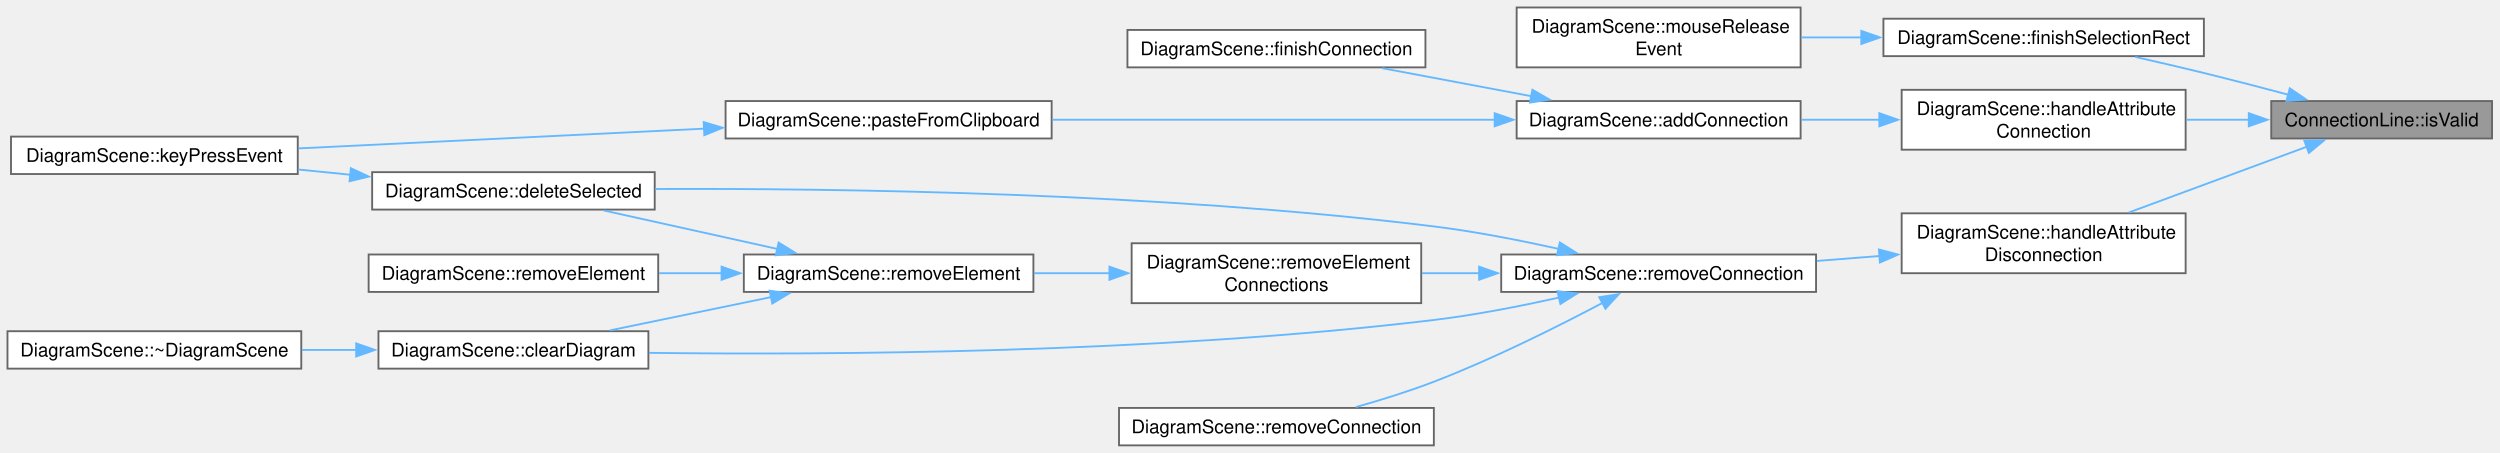
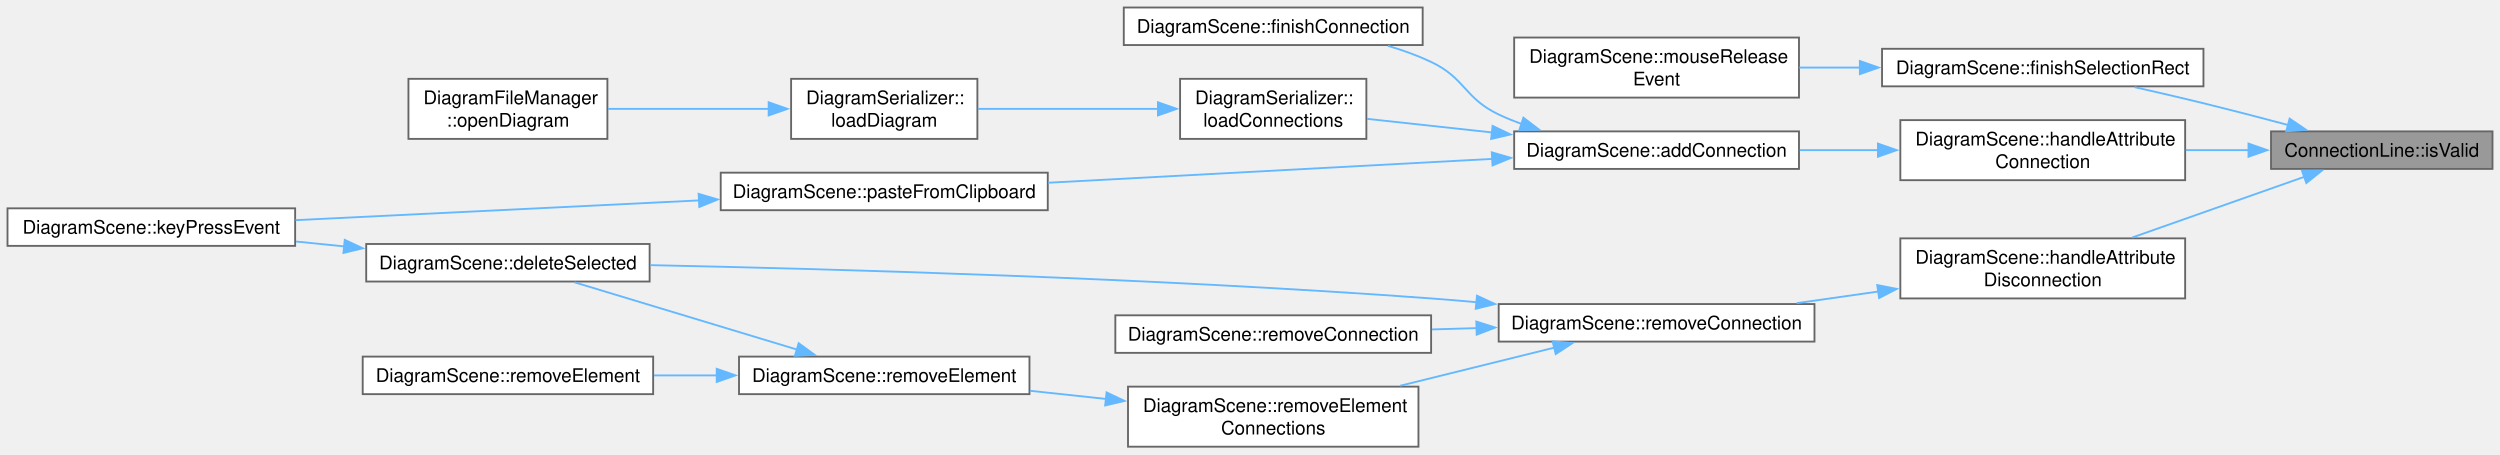
- <svg xmlns="http://www.w3.org/2000/svg" xmlns:xlink="http://www.w3.org/1999/xlink" width="1336pt" height="242pt" viewBox="0.00 0.00 1336.00 242.00">
+ <svg xmlns="http://www.w3.org/2000/svg" xmlns:xlink="http://www.w3.org/1999/xlink" width="1332pt" height="242pt" viewBox="0.00 0.00 1332.00 242.00">
  <g id="graph0" class="graph" transform="scale(1 1) rotate(0) translate(4 238)">
    <g id="Node000001" class="node">
      <g id="a_Node000001">
        <a xlink:title=" ">
-           <polygon fill="#999999" stroke="#666666" points="1327.75,-184 1209.75,-184 1209.75,-164 1327.75,-164 1327.75,-184" />
-           <text xml:space="preserve" text-anchor="middle" x="1268.75" y="-170.5" font-family="Helvetica,sans-Serif" font-size="10.00">ConnectionLine::isValid</text>
+           <polygon fill="#999999" stroke="#666666" points="1324,-168 1206,-168 1206,-148 1324,-148 1324,-168" />
+           <text xml:space="preserve" text-anchor="middle" x="1265" y="-154.5" font-family="Helvetica,sans-Serif" font-size="10.00">ConnectionLine::isValid</text>
        </a>
      </g>
    </g>
    <g id="Node000002" class="node">
      <g id="a_Node000002">
        <a xlink:href="class_diagram_scene.html#ad46a8dc374895fd670f50f30f2c2acbd" target="_top" xlink:title=" ">
-           <polygon fill="white" stroke="#666666" points="1173.75,-228 1002.5,-228 1002.5,-208 1173.75,-208 1173.75,-228" />
-           <text xml:space="preserve" text-anchor="middle" x="1088.12" y="-214.5" font-family="Helvetica,sans-Serif" font-size="10.00">DiagramScene::finishSelectionRect</text>
+           <polygon fill="white" stroke="#666666" points="1170,-212 998.75,-212 998.75,-192 1170,-192 1170,-212" />
+           <text xml:space="preserve" text-anchor="middle" x="1084.38" y="-198.5" font-family="Helvetica,sans-Serif" font-size="10.00">DiagramScene::finishSelectionRect</text>
        </a>
      </g>
    </g>
    <g id="edge1_Node000001_Node000002" class="edge">
      <g id="a_edge1_Node000001_Node000002">
        <a xlink:title=" ">
-           <path fill="none" stroke="#63b8ff" d="M1219.08,-187.33C1204.53,-191.21 1188.52,-195.38 1173.75,-199 1161.9,-201.9 1149.08,-204.87 1137.09,-207.57" />
-           <polygon fill="#63b8ff" stroke="#63b8ff" points="1219.66,-190.8 1228.41,-184.83 1217.85,-184.04 1219.66,-190.8" />
+           <path fill="none" stroke="#63b8ff" d="M1215.33,-171.33C1200.78,-175.21 1184.77,-179.38 1170,-183 1158.15,-185.9 1145.33,-188.87 1133.34,-191.57" />
+           <polygon fill="#63b8ff" stroke="#63b8ff" points="1215.91,-174.8 1224.66,-168.83 1214.1,-168.04 1215.91,-174.8" />
        </a>
      </g>
    </g>
    <g id="Node000004" class="node">
      <g id="a_Node000004">
        <a xlink:href="class_diagram_scene.html#a355fffd036fbfb751f2d9ada2b9eacf5" target="_top" xlink:title=" ">
-           <polygon fill="white" stroke="#666666" points="1164,-190 1012.25,-190 1012.25,-158 1164,-158 1164,-190" />
-           <text xml:space="preserve" text-anchor="start" x="1020.25" y="-176.5" font-family="Helvetica,sans-Serif" font-size="10.00">DiagramScene::handleAttribute</text>
-           <text xml:space="preserve" text-anchor="middle" x="1088.12" y="-164.5" font-family="Helvetica,sans-Serif" font-size="10.00">Connection</text>
+           <polygon fill="white" stroke="#666666" points="1160.25,-174 1008.5,-174 1008.5,-142 1160.25,-142 1160.25,-174" />
+           <text xml:space="preserve" text-anchor="start" x="1016.5" y="-160.5" font-family="Helvetica,sans-Serif" font-size="10.00">DiagramScene::handleAttribute</text>
+           <text xml:space="preserve" text-anchor="middle" x="1084.38" y="-148.5" font-family="Helvetica,sans-Serif" font-size="10.00">Connection</text>
        </a>
      </g>
    </g>
    <g id="edge3_Node000001_Node000004" class="edge">
      <g id="a_edge3_Node000001_Node000004">
        <a xlink:title=" ">
-           <path fill="none" stroke="#63b8ff" d="M1197.95,-174C1186.93,-174 1175.49,-174 1164.35,-174" />
-           <polygon fill="#63b8ff" stroke="#63b8ff" points="1197.75,-177.5 1207.75,-174 1197.75,-170.5 1197.75,-177.5" />
-         </a>
-       </g>
-     </g>
-     <g id="Node000009" class="node">
-       <g id="a_Node000009">
+           <path fill="none" stroke="#63b8ff" d="M1194.2,-158C1183.18,-158 1171.74,-158 1160.6,-158" />
+           <polygon fill="#63b8ff" stroke="#63b8ff" points="1194,-161.5 1204,-158 1194,-154.5 1194,-161.5" />
+         </a>
+       </g>
+     </g>
+     <g id="Node000012" class="node">
+       <g id="a_Node000012">
        <a xlink:href="class_diagram_scene.html#af24fc3dc11041bb31e4f0627f0a09e75" target="_top" xlink:title=" ">
-           <polygon fill="white" stroke="#666666" points="1164,-124 1012.25,-124 1012.25,-92 1164,-92 1164,-124" />
-           <text xml:space="preserve" text-anchor="start" x="1020.25" y="-110.5" font-family="Helvetica,sans-Serif" font-size="10.00">DiagramScene::handleAttribute</text>
-           <text xml:space="preserve" text-anchor="middle" x="1088.12" y="-98.5" font-family="Helvetica,sans-Serif" font-size="10.00">Disconnection</text>
-         </a>
-       </g>
-     </g>
-     <g id="edge8_Node000001_Node000009" class="edge">
-       <g id="a_edge8_Node000001_Node000009">
-         <a xlink:title=" ">
-           <path fill="none" stroke="#63b8ff" d="M1228.84,-159.62C1200.8,-149.26 1162.9,-135.26 1133.65,-124.45" />
-           <polygon fill="#63b8ff" stroke="#63b8ff" points="1227.43,-162.83 1238.03,-163.02 1229.86,-156.27 1227.43,-162.83" />
+           <polygon fill="white" stroke="#666666" points="1160.25,-111 1008.5,-111 1008.5,-79 1160.25,-79 1160.25,-111" />
+           <text xml:space="preserve" text-anchor="start" x="1016.5" y="-97.5" font-family="Helvetica,sans-Serif" font-size="10.00">DiagramScene::handleAttribute</text>
+           <text xml:space="preserve" text-anchor="middle" x="1084.38" y="-85.5" font-family="Helvetica,sans-Serif" font-size="10.00">Disconnection</text>
+         </a>
+       </g>
+     </g>
+     <g id="edge11_Node000001_Node000012" class="edge">
+       <g id="a_edge11_Node000001_Node000012">
+         <a xlink:title=" ">
+           <path fill="none" stroke="#63b8ff" d="M1223.8,-143.82C1196.58,-134.22 1160.53,-121.51 1132.05,-111.46" />
+           <polygon fill="#63b8ff" stroke="#63b8ff" points="1222.48,-147.07 1233.08,-147.09 1224.81,-140.47 1222.48,-147.07" />
        </a>
      </g>
    </g>
    <g id="Node000003" class="node">
      <g id="a_Node000003">
        <a xlink:href="class_diagram_scene.html#a542ad58dab0f10f2825e0d69deabebe7" target="_top" xlink:title=" ">
-           <polygon fill="white" stroke="#666666" points="958.25,-234 806.5,-234 806.5,-202 958.25,-202 958.25,-234" />
-           <text xml:space="preserve" text-anchor="start" x="814.5" y="-220.5" font-family="Helvetica,sans-Serif" font-size="10.00">DiagramScene::mouseRelease</text>
-           <text xml:space="preserve" text-anchor="middle" x="882.38" y="-208.5" font-family="Helvetica,sans-Serif" font-size="10.00">Event</text>
+           <polygon fill="white" stroke="#666666" points="954.5,-218 802.75,-218 802.75,-186 954.5,-186 954.5,-218" />
+           <text xml:space="preserve" text-anchor="start" x="810.75" y="-204.5" font-family="Helvetica,sans-Serif" font-size="10.00">DiagramScene::mouseRelease</text>
+           <text xml:space="preserve" text-anchor="middle" x="878.62" y="-192.5" font-family="Helvetica,sans-Serif" font-size="10.00">Event</text>
        </a>
      </g>
    </g>
    <g id="edge2_Node000002_Node000003" class="edge">
      <g id="a_edge2_Node000002_Node000003">
        <a xlink:title=" ">
-           <path fill="none" stroke="#63b8ff" d="M990.89,-218C979.99,-218 969,-218 958.43,-218" />
-           <polygon fill="#63b8ff" stroke="#63b8ff" points="990.68,-221.5 1000.68,-218 990.68,-214.5 990.68,-221.5" />
+           <path fill="none" stroke="#63b8ff" d="M987.14,-202C976.24,-202 965.25,-202 954.68,-202" />
+           <polygon fill="#63b8ff" stroke="#63b8ff" points="986.93,-205.5 996.93,-202 986.93,-198.5 986.93,-205.5" />
        </a>
      </g>
    </g>
    <g id="Node000005" class="node">
      <g id="a_Node000005">
        <a xlink:href="class_diagram_scene.html#a795592348d4dcbd78d984db93c2fbedb" target="_top" xlink:title=" ">
-           <polygon fill="white" stroke="#666666" points="958.25,-184 806.5,-184 806.5,-164 958.25,-164 958.25,-184" />
-           <text xml:space="preserve" text-anchor="middle" x="882.38" y="-170.5" font-family="Helvetica,sans-Serif" font-size="10.00">DiagramScene::addConnection</text>
+           <polygon fill="white" stroke="#666666" points="954.5,-168 802.75,-168 802.75,-148 954.5,-148 954.5,-168" />
+           <text xml:space="preserve" text-anchor="middle" x="878.62" y="-154.5" font-family="Helvetica,sans-Serif" font-size="10.00">DiagramScene::addConnection</text>
        </a>
      </g>
    </g>
    <g id="edge4_Node000004_Node000005" class="edge">
      <g id="a_edge4_Node000004_Node000005">
        <a xlink:title=" ">
-           <path fill="none" stroke="#63b8ff" d="M1000.73,-174C986.76,-174 972.38,-174 958.7,-174" />
-           <polygon fill="#63b8ff" stroke="#63b8ff" points="1000.32,-177.5 1010.32,-174 1000.32,-170.5 1000.32,-177.5" />
+           <path fill="none" stroke="#63b8ff" d="M996.98,-158C983.01,-158 968.63,-158 954.95,-158" />
+           <polygon fill="#63b8ff" stroke="#63b8ff" points="996.57,-161.5 1006.57,-158 996.57,-154.5 996.57,-161.5" />
        </a>
      </g>
    </g>
    <g id="Node000006" class="node">
      <g id="a_Node000006">
        <a xlink:href="class_diagram_scene.html#a8a3265678249b08f424e17fbfa8d0de5" target="_top" xlink:title=" ">
-           <polygon fill="white" stroke="#666666" points="757.75,-222 598.5,-222 598.5,-202 757.75,-202 757.75,-222" />
-           <text xml:space="preserve" text-anchor="middle" x="678.12" y="-208.5" font-family="Helvetica,sans-Serif" font-size="10.00">DiagramScene::finishConnection</text>
+           <polygon fill="white" stroke="#666666" points="754,-234 594.75,-234 594.75,-214 754,-214 754,-234" />
+           <text xml:space="preserve" text-anchor="middle" x="674.38" y="-220.5" font-family="Helvetica,sans-Serif" font-size="10.00">DiagramScene::finishConnection</text>
        </a>
      </g>
    </g>
    <g id="edge5_Node000005_Node000006" class="edge">
      <g id="a_edge5_Node000005_Node000006">
        <a xlink:title=" ">
-           <path fill="none" stroke="#63b8ff" d="M814.36,-186.59C788.54,-191.44 759.37,-196.92 734.74,-201.55" />
-           <polygon fill="#63b8ff" stroke="#63b8ff" points="814.9,-190.05 824.09,-184.76 813.61,-183.17 814.9,-190.05" />
+           <path fill="none" stroke="#63b8ff" d="M806.84,-171.9C802.59,-173.43 798.45,-175.13 794.5,-177 776.19,-185.69 776.81,-196.31 758.5,-205 751.28,-208.43 743.4,-211.25 735.47,-213.58" />
+           <polygon fill="#63b8ff" stroke="#63b8ff" points="807.66,-175.31 816.09,-168.89 805.5,-168.66 807.66,-175.31" />
        </a>
      </g>
    </g>
    <g id="Node000007" class="node">
      <g id="a_Node000007">
-         <a xlink:href="class_diagram_scene.html#a61e7061e5add947d09ad87feaf2b8dc1" target="_top" xlink:title=" ">
-           <polygon fill="white" stroke="#666666" points="558,-184 383.75,-184 383.75,-164 558,-164 558,-184" />
-           <text xml:space="preserve" text-anchor="middle" x="470.88" y="-170.5" font-family="Helvetica,sans-Serif" font-size="10.00">DiagramScene::pasteFromClipboard</text>
+         <a xlink:href="class_diagram_serializer.html#a92507b425e8c13399c6de5d85e7950fb" target="_top" xlink:title=" ">
+           <polygon fill="white" stroke="#666666" points="724,-196 624.75,-196 624.75,-164 724,-164 724,-196" />
+           <text xml:space="preserve" text-anchor="start" x="632.75" y="-182.5" font-family="Helvetica,sans-Serif" font-size="10.00">DiagramSerializer::</text>
+           <text xml:space="preserve" text-anchor="middle" x="674.38" y="-170.5" font-family="Helvetica,sans-Serif" font-size="10.00">loadConnections</text>
        </a>
      </g>
    </g>
    <g id="edge6_Node000005_Node000007" class="edge">
      <g id="a_edge6_Node000005_Node000007">
        <a xlink:title=" ">
-           <path fill="none" stroke="#63b8ff" d="M794.9,-174C725.25,-174 627.82,-174 558.21,-174" />
-           <polygon fill="#63b8ff" stroke="#63b8ff" points="794.75,-177.5 804.75,-174 794.75,-170.5 794.75,-177.5" />
+           <path fill="none" stroke="#63b8ff" d="M790.89,-167.44C768.13,-169.91 744.37,-172.49 724.37,-174.67" />
+           <polygon fill="#63b8ff" stroke="#63b8ff" points="791.25,-170.92 800.81,-166.36 790.49,-163.96 791.25,-170.92" />
+         </a>
+       </g>
+     </g>
+     <g id="Node000010" class="node">
+       <g id="a_Node000010">
+         <a xlink:href="class_diagram_scene.html#a61e7061e5add947d09ad87feaf2b8dc1" target="_top" xlink:title=" ">
+           <polygon fill="white" stroke="#666666" points="554.25,-146 380,-146 380,-126 554.25,-126 554.25,-146" />
+           <text xml:space="preserve" text-anchor="middle" x="467.12" y="-132.5" font-family="Helvetica,sans-Serif" font-size="10.00">DiagramScene::pasteFromClipboard</text>
+         </a>
+       </g>
+     </g>
+     <g id="edge9_Node000005_Node000010" class="edge">
+       <g id="a_edge9_Node000005_Node000010">
+         <a xlink:title=" ">
+           <path fill="none" stroke="#63b8ff" d="M791.15,-153.35C721.5,-149.61 624.07,-144.38 554.46,-140.64" />
+           <polygon fill="#63b8ff" stroke="#63b8ff" points="790.83,-156.84 801.01,-153.88 791.21,-149.85 790.83,-156.84" />
        </a>
      </g>
    </g>
    <g id="Node000008" class="node">
      <g id="a_Node000008">
-         <a xlink:href="class_diagram_scene.html#a074e1181353b257a18ea2d243b459a47" target="_top" xlink:title=" ">
-           <polygon fill="white" stroke="#666666" points="155.12,-165 1.88,-165 1.88,-145 155.12,-145 155.12,-165" />
-           <text xml:space="preserve" text-anchor="middle" x="78.5" y="-151.5" font-family="Helvetica,sans-Serif" font-size="10.00">DiagramScene::keyPressEvent</text>
+         <a xlink:href="class_diagram_serializer.html#a003be4c7f5d036e58e3fa047d1d9b0d8" target="_top" xlink:title=" ">
+           <polygon fill="white" stroke="#666666" points="516.75,-196 417.5,-196 417.5,-164 516.75,-164 516.75,-196" />
+           <text xml:space="preserve" text-anchor="start" x="425.5" y="-182.5" font-family="Helvetica,sans-Serif" font-size="10.00">DiagramSerializer::</text>
+           <text xml:space="preserve" text-anchor="middle" x="467.12" y="-170.5" font-family="Helvetica,sans-Serif" font-size="10.00">loadDiagram</text>
        </a>
      </g>
    </g>
    <g id="edge7_Node000007_Node000008" class="edge">
      <g id="a_edge7_Node000007_Node000008">
        <a xlink:title=" ">
-           <path fill="none" stroke="#63b8ff" d="M372.3,-169.25C305.22,-165.99 217.43,-161.71 155.54,-158.7" />
-           <polygon fill="#63b8ff" stroke="#63b8ff" points="372.05,-172.74 382.21,-169.73 372.39,-165.75 372.05,-172.74" />
-         </a>
-       </g>
-     </g>
-     <g id="Node000010" class="node">
-       <g id="a_Node000010">
-         <a xlink:href="class_diagram_scene.html#a5d546daf9d3a3d5155b611ec31c4dccb" target="_top" xlink:title=" ">
-           <polygon fill="white" stroke="#666666" points="966.5,-102 798.25,-102 798.25,-82 966.5,-82 966.5,-102" />
-           <text xml:space="preserve" text-anchor="middle" x="882.38" y="-88.5" font-family="Helvetica,sans-Serif" font-size="10.00">DiagramScene::removeConnection</text>
-         </a>
-       </g>
-     </g>
-     <g id="edge9_Node000009_Node000010" class="edge">
-       <g id="a_edge9_Node000009_Node000010">
-         <a xlink:title=" ">
-           <path fill="none" stroke="#63b8ff" d="M1000.39,-101.19C989.3,-100.32 977.97,-99.43 966.93,-98.56" />
-           <polygon fill="#63b8ff" stroke="#63b8ff" points="1000.08,-104.68 1010.33,-101.97 1000.63,-97.7 1000.08,-104.68" />
+           <path fill="none" stroke="#63b8ff" d="M613.08,-180C582.49,-180 545.81,-180 517.01,-180" />
+           <polygon fill="#63b8ff" stroke="#63b8ff" points="612.96,-183.5 622.96,-180 612.96,-176.5 612.96,-183.5" />
+         </a>
+       </g>
+     </g>
+     <g id="Node000009" class="node">
+       <g id="a_Node000009">
+         <a xlink:href="class_diagram_file_manager.html#a24c0e01d7ac53866944eb10948286ed9" target="_top" xlink:title=" ">
+           <polygon fill="white" stroke="#666666" points="319.62,-196 213.62,-196 213.62,-164 319.62,-164 319.62,-196" />
+           <text xml:space="preserve" text-anchor="start" x="221.62" y="-182.5" font-family="Helvetica,sans-Serif" font-size="10.00">DiagramFileManager</text>
+           <text xml:space="preserve" text-anchor="middle" x="266.62" y="-170.5" font-family="Helvetica,sans-Serif" font-size="10.00">::openDiagram</text>
+         </a>
+       </g>
+     </g>
+     <g id="edge8_Node000008_Node000009" class="edge">
+       <g id="a_edge8_Node000008_Node000009">
+         <a xlink:title=" ">
+           <path fill="none" stroke="#63b8ff" d="M405.65,-180C378.28,-180 346.26,-180 319.95,-180" />
+           <polygon fill="#63b8ff" stroke="#63b8ff" points="405.54,-183.5 415.54,-180 405.54,-176.5 405.54,-183.5" />
        </a>
      </g>
    </g>
    <g id="Node000011" class="node">
      <g id="a_Node000011">
-         <a xlink:href="class_diagram_scene.html#a0c02f289dea7872eae24bb2c0f91d5ea" target="_top" xlink:title=" ">
-           <polygon fill="white" stroke="#666666" points="342.5,-61 198.25,-61 198.25,-41 342.5,-41 342.5,-61" />
-           <text xml:space="preserve" text-anchor="middle" x="270.38" y="-47.5" font-family="Helvetica,sans-Serif" font-size="10.00">DiagramScene::clearDiagram</text>
+         <a xlink:href="class_diagram_scene.html#a074e1181353b257a18ea2d243b459a47" target="_top" xlink:title=" ">
+           <polygon fill="white" stroke="#666666" points="153.25,-127 0,-127 0,-107 153.25,-107 153.25,-127" />
+           <text xml:space="preserve" text-anchor="middle" x="76.62" y="-113.5" font-family="Helvetica,sans-Serif" font-size="10.00">DiagramScene::keyPressEvent</text>
        </a>
      </g>
    </g>
    <g id="edge10_Node000010_Node000011" class="edge">
      <g id="a_edge10_Node000010_Node000011">
        <a xlink:title=" ">
-           <path fill="none" stroke="#63b8ff" d="M829.2,-78.99C808.49,-74.37 784.38,-69.66 762.25,-67 613.89,-49.15 438.61,-48.24 342.8,-49.44" />
-           <polygon fill="#63b8ff" stroke="#63b8ff" points="828.32,-82.38 838.85,-81.2 829.88,-75.56 828.32,-82.38" />
+           <path fill="none" stroke="#63b8ff" d="M368.55,-131.23C301.9,-127.97 214.88,-123.71 153.43,-120.71" />
+           <polygon fill="#63b8ff" stroke="#63b8ff" points="368.23,-134.72 378.39,-131.71 368.58,-127.72 368.23,-134.72" />
        </a>
      </g>
    </g>
    <g id="Node000013" class="node">
      <g id="a_Node000013">
-         <a xlink:href="class_diagram_scene.html#a03a8b712a0872e8f6290c059de956505" target="_top" xlink:title=" ">
-           <polygon fill="white" stroke="#666666" points="345.88,-146 194.88,-146 194.88,-126 345.88,-126 345.88,-146" />
-           <text xml:space="preserve" text-anchor="middle" x="270.38" y="-132.5" font-family="Helvetica,sans-Serif" font-size="10.00">DiagramScene::deleteSelected</text>
-         </a>
-       </g>
-     </g>
-     <g id="edge12_Node000010_Node000013" class="edge">
-       <g id="a_edge12_Node000010_Node000013">
-         <a xlink:title=" ">
-           <path fill="none" stroke="#63b8ff" d="M828.94,-104.99C808.29,-109.58 784.28,-114.28 762.25,-117 615.61,-135.1 442.63,-137.4 346.12,-137" />
-           <polygon fill="#63b8ff" stroke="#63b8ff" points="829.59,-108.43 838.56,-102.8 828.04,-101.61 829.59,-108.43" />
+         <a xlink:href="class_diagram_scene.html#a5d546daf9d3a3d5155b611ec31c4dccb" target="_top" xlink:title=" ">
+           <polygon fill="white" stroke="#666666" points="962.75,-76 794.5,-76 794.5,-56 962.75,-56 962.75,-76" />
+           <text xml:space="preserve" text-anchor="middle" x="878.62" y="-62.5" font-family="Helvetica,sans-Serif" font-size="10.00">DiagramScene::removeConnection</text>
+         </a>
+       </g>
+     </g>
+     <g id="edge12_Node000012_Node000013" class="edge">
+       <g id="a_edge12_Node000012_Node000013">
+         <a xlink:title=" ">
+           <path fill="none" stroke="#63b8ff" d="M997.04,-82.71C982.47,-80.64 967.46,-78.5 953.25,-76.48" />
+           <polygon fill="#63b8ff" stroke="#63b8ff" points="996.19,-86.13 1006.59,-84.07 997.18,-79.2 996.19,-86.13" />
        </a>
      </g>
    </g>
    <g id="Node000014" class="node">
      <g id="a_Node000014">
-         <a xlink:href="class_diagram_scene.html#abfda0a4eecbce90cc6c7e7462259d199" target="_top" xlink:title=" ">
-           <polygon fill="white" stroke="#666666" points="762.25,-20 594,-20 594,0 762.25,0 762.25,-20" />
-           <text xml:space="preserve" text-anchor="middle" x="678.12" y="-6.5" font-family="Helvetica,sans-Serif" font-size="10.00">DiagramScene::removeConnection</text>
-         </a>
-       </g>
-     </g>
-     <g id="edge14_Node000010_Node000014" class="edge">
-       <g id="a_edge14_Node000010_Node000014">
-         <a xlink:title=" ">
-           <path fill="none" stroke="#63b8ff" d="M852.35,-76.12C828.6,-63.56 793.9,-46.17 762.25,-34 748.93,-28.88 734.05,-24.25 720.6,-20.46" />
-           <polygon fill="#63b8ff" stroke="#63b8ff" points="850.63,-79.17 861.1,-80.8 853.93,-73 850.63,-79.17" />
+         <a xlink:href="class_diagram_scene.html#a03a8b712a0872e8f6290c059de956505" target="_top" xlink:title=" ">
+           <polygon fill="white" stroke="#666666" points="342.12,-108 191.12,-108 191.12,-88 342.12,-88 342.12,-108" />
+           <text xml:space="preserve" text-anchor="middle" x="266.62" y="-94.5" font-family="Helvetica,sans-Serif" font-size="10.00">DiagramScene::deleteSelected</text>
+         </a>
+       </g>
+     </g>
+     <g id="edge13_Node000013_Node000014" class="edge">
+       <g id="a_edge13_Node000013_Node000014">
+         <a xlink:title=" ">
+           <path fill="none" stroke="#63b8ff" d="M782.85,-76.95C774.62,-77.72 766.42,-78.42 758.5,-79 611.36,-89.86 438.91,-94.72 342.56,-96.73" />
+           <polygon fill="#63b8ff" stroke="#63b8ff" points="782.94,-80.46 792.55,-76.01 782.26,-73.49 782.94,-80.46" />
        </a>
      </g>
    </g>
    <g id="Node000015" class="node">
      <g id="a_Node000015">
-         <a xlink:href="class_diagram_scene.html#a0d026405c431d3aca9494d64296bb956" target="_top" xlink:title=" ">
-           <polygon fill="white" stroke="#666666" points="755.5,-108 600.75,-108 600.75,-76 755.5,-76 755.5,-108" />
-           <text xml:space="preserve" text-anchor="start" x="608.75" y="-94.5" font-family="Helvetica,sans-Serif" font-size="10.00">DiagramScene::removeElement</text>
-           <text xml:space="preserve" text-anchor="middle" x="678.12" y="-82.5" font-family="Helvetica,sans-Serif" font-size="10.00">Connections</text>
-         </a>
-       </g>
-     </g>
-     <g id="edge15_Node000010_Node000015" class="edge">
-       <g id="a_edge15_Node000010_Node000015">
-         <a xlink:title=" ">
-           <path fill="none" stroke="#63b8ff" d="M786.44,-92C776.19,-92 765.87,-92 755.88,-92" />
-           <polygon fill="#63b8ff" stroke="#63b8ff" points="786.43,-95.5 796.43,-92 786.43,-88.5 786.43,-95.5" />
-         </a>
-       </g>
-     </g>
-     <g id="Node000012" class="node">
-       <g id="a_Node000012">
-         <a xlink:href="class_diagram_scene.html#a189b7f9e32b70c751124cffce8d63c8c" target="_top" xlink:title=" ">
-           <polygon fill="white" stroke="#666666" points="157,-61 0,-61 0,-41 157,-41 157,-61" />
-           <text xml:space="preserve" text-anchor="middle" x="78.5" y="-47.5" font-family="Helvetica,sans-Serif" font-size="10.00">DiagramScene::~DiagramScene</text>
-         </a>
-       </g>
-     </g>
-     <g id="edge11_Node000011_Node000012" class="edge">
-       <g id="a_edge11_Node000011_Node000012">
-         <a xlink:title=" ">
-           <path fill="none" stroke="#63b8ff" d="M186.56,-51C176.84,-51 166.95,-51 157.3,-51" />
-           <polygon fill="#63b8ff" stroke="#63b8ff" points="186.35,-54.5 196.35,-51 186.35,-47.5 186.35,-54.5" />
-         </a>
-       </g>
-     </g>
-     <g id="edge13_Node000013_Node000008" class="edge">
-       <g id="a_edge13_Node000013_Node000008">
-         <a xlink:title=" ">
-           <path fill="none" stroke="#63b8ff" d="M183.34,-144.61C174.04,-145.54 164.62,-146.48 155.45,-147.4" />
-           <polygon fill="#63b8ff" stroke="#63b8ff" points="183.5,-148.11 193.1,-143.63 182.8,-141.15 183.5,-148.11" />
+         <a xlink:href="class_diagram_scene.html#abfda0a4eecbce90cc6c7e7462259d199" target="_top" xlink:title=" ">
+           <polygon fill="white" stroke="#666666" points="758.5,-70 590.25,-70 590.25,-50 758.5,-50 758.5,-70" />
+           <text xml:space="preserve" text-anchor="middle" x="674.38" y="-56.5" font-family="Helvetica,sans-Serif" font-size="10.00">DiagramScene::removeConnection</text>
+         </a>
+       </g>
+     </g>
+     <g id="edge15_Node000013_Node000015" class="edge">
+       <g id="a_edge15_Node000013_Node000015">
+         <a xlink:title=" ">
+           <path fill="none" stroke="#63b8ff" d="M782.93,-63.19C774.92,-62.95 766.86,-62.71 758.94,-62.48" />
+           <polygon fill="#63b8ff" stroke="#63b8ff" points="782.58,-66.68 792.68,-63.48 782.79,-59.68 782.58,-66.68" />
        </a>
      </g>
    </g>
    <g id="Node000016" class="node">
      <g id="a_Node000016">
-         <a xlink:href="class_diagram_scene.html#ae531fa5ccfc6393d5a60f956a652118d" target="_top" xlink:title=" ">
-           <polygon fill="white" stroke="#666666" points="548.25,-102 393.5,-102 393.5,-82 548.25,-82 548.25,-102" />
-           <text xml:space="preserve" text-anchor="middle" x="470.88" y="-88.5" font-family="Helvetica,sans-Serif" font-size="10.00">DiagramScene::removeElement</text>
-         </a>
-       </g>
-     </g>
-     <g id="edge16_Node000015_Node000016" class="edge">
-       <g id="a_edge16_Node000015_Node000016">
-         <a xlink:title=" ">
-           <path fill="none" stroke="#63b8ff" d="M589.15,-92C575.62,-92 561.75,-92 548.5,-92" />
-           <polygon fill="#63b8ff" stroke="#63b8ff" points="588.89,-95.5 598.89,-92 588.89,-88.5 588.89,-95.5" />
-         </a>
-       </g>
-     </g>
-     <g id="edge17_Node000016_Node000011" class="edge">
-       <g id="a_edge17_Node000016_Node000011">
-         <a xlink:title=" ">
-           <path fill="none" stroke="#63b8ff" d="M408.11,-79.24C380.4,-73.52 348.12,-66.85 321.89,-61.43" />
-           <polygon fill="#63b8ff" stroke="#63b8ff" points="407.29,-82.65 417.79,-81.24 408.7,-75.79 407.29,-82.65" />
-         </a>
-       </g>
-     </g>
-     <g id="edge18_Node000016_Node000013" class="edge">
-       <g id="a_edge18_Node000016_Node000013">
-         <a xlink:title=" ">
-           <path fill="none" stroke="#63b8ff" d="M411.56,-104.93C381.97,-111.48 346.51,-119.35 318.65,-125.52" />
-           <polygon fill="#63b8ff" stroke="#63b8ff" points="412.1,-108.39 421.1,-102.81 410.58,-101.56 412.1,-108.39" />
+         <a xlink:href="class_diagram_scene.html#a0d026405c431d3aca9494d64296bb956" target="_top" xlink:title=" ">
+           <polygon fill="white" stroke="#666666" points="751.75,-32 597,-32 597,0 751.75,0 751.75,-32" />
+           <text xml:space="preserve" text-anchor="start" x="605" y="-18.5" font-family="Helvetica,sans-Serif" font-size="10.00">DiagramScene::removeElement</text>
+           <text xml:space="preserve" text-anchor="middle" x="674.38" y="-6.5" font-family="Helvetica,sans-Serif" font-size="10.00">Connections</text>
+         </a>
+       </g>
+     </g>
+     <g id="edge16_Node000013_Node000016" class="edge">
+       <g id="a_edge16_Node000013_Node000016">
+         <a xlink:title=" ">
+           <path fill="none" stroke="#63b8ff" d="M824.05,-52.76C798.89,-46.53 768.63,-39.05 742,-32.47" />
+           <polygon fill="#63b8ff" stroke="#63b8ff" points="823.21,-56.15 833.76,-55.16 824.89,-49.36 823.21,-56.15" />
+         </a>
+       </g>
+     </g>
+     <g id="edge14_Node000014_Node000011" class="edge">
+       <g id="a_edge14_Node000014_Node000011">
+         <a xlink:title=" ">
+           <path fill="none" stroke="#63b8ff" d="M179.54,-106.7C170.94,-107.57 162.24,-108.45 153.75,-109.31" />
+           <polygon fill="#63b8ff" stroke="#63b8ff" points="179.68,-110.2 189.28,-105.72 178.98,-103.24 179.68,-110.2" />
        </a>
      </g>
    </g>
    <g id="Node000017" class="node">
      <g id="a_Node000017">
+         <a xlink:href="class_diagram_scene.html#ae531fa5ccfc6393d5a60f956a652118d" target="_top" xlink:title=" ">
+           <polygon fill="white" stroke="#666666" points="544.5,-48 389.75,-48 389.75,-28 544.5,-28 544.5,-48" />
+           <text xml:space="preserve" text-anchor="middle" x="467.12" y="-34.5" font-family="Helvetica,sans-Serif" font-size="10.00">DiagramScene::removeElement</text>
+         </a>
+       </g>
+     </g>
+     <g id="edge17_Node000016_Node000017" class="edge">
+       <g id="a_edge17_Node000016_Node000017">
+         <a xlink:title=" ">
+           <path fill="none" stroke="#63b8ff" d="M585.4,-25.43C571.87,-26.88 558,-28.37 544.75,-29.79" />
+           <polygon fill="#63b8ff" stroke="#63b8ff" points="585.58,-28.93 595.15,-24.38 584.83,-21.97 585.58,-28.93" />
+         </a>
+       </g>
+     </g>
+     <g id="edge18_Node000017_Node000014" class="edge">
+       <g id="a_edge18_Node000017_Node000014">
+         <a xlink:title=" ">
+           <path fill="none" stroke="#63b8ff" d="M420.83,-51.69C384.76,-62.59 335.03,-77.62 302.14,-87.57" />
+           <polygon fill="#63b8ff" stroke="#63b8ff" points="421.54,-55.13 430.1,-48.89 419.52,-48.43 421.54,-55.13" />
+         </a>
+       </g>
+     </g>
+     <g id="Node000018" class="node">
+       <g id="a_Node000018">
        <a xlink:href="class_diagram_scene.html#affc06437d827ac64a996cd13690a49c6" target="_top" xlink:title=" ">
-           <polygon fill="white" stroke="#666666" points="347.75,-102 193,-102 193,-82 347.75,-82 347.75,-102" />
-           <text xml:space="preserve" text-anchor="middle" x="270.38" y="-88.5" font-family="Helvetica,sans-Serif" font-size="10.00">DiagramScene::removeElement</text>
-         </a>
-       </g>
-     </g>
-     <g id="edge19_Node000016_Node000017" class="edge">
-       <g id="a_edge19_Node000016_Node000017">
-         <a xlink:title=" ">
-           <path fill="none" stroke="#63b8ff" d="M381.62,-92C370.49,-92 359.18,-92 348.24,-92" />
-           <polygon fill="#63b8ff" stroke="#63b8ff" points="381.62,-95.5 391.62,-92 381.62,-88.5 381.62,-95.5" />
+           <polygon fill="white" stroke="#666666" points="344,-48 189.25,-48 189.25,-28 344,-28 344,-48" />
+           <text xml:space="preserve" text-anchor="middle" x="266.62" y="-34.5" font-family="Helvetica,sans-Serif" font-size="10.00">DiagramScene::removeElement</text>
+         </a>
+       </g>
+     </g>
+     <g id="edge19_Node000017_Node000018" class="edge">
+       <g id="a_edge19_Node000017_Node000018">
+         <a xlink:title=" ">
+           <path fill="none" stroke="#63b8ff" d="M377.87,-38C366.74,-38 355.43,-38 344.49,-38" />
+           <polygon fill="#63b8ff" stroke="#63b8ff" points="377.87,-41.5 387.87,-38 377.87,-34.5 377.87,-41.5" />
        </a>
      </g>
    </g>
  </g>
</svg>
